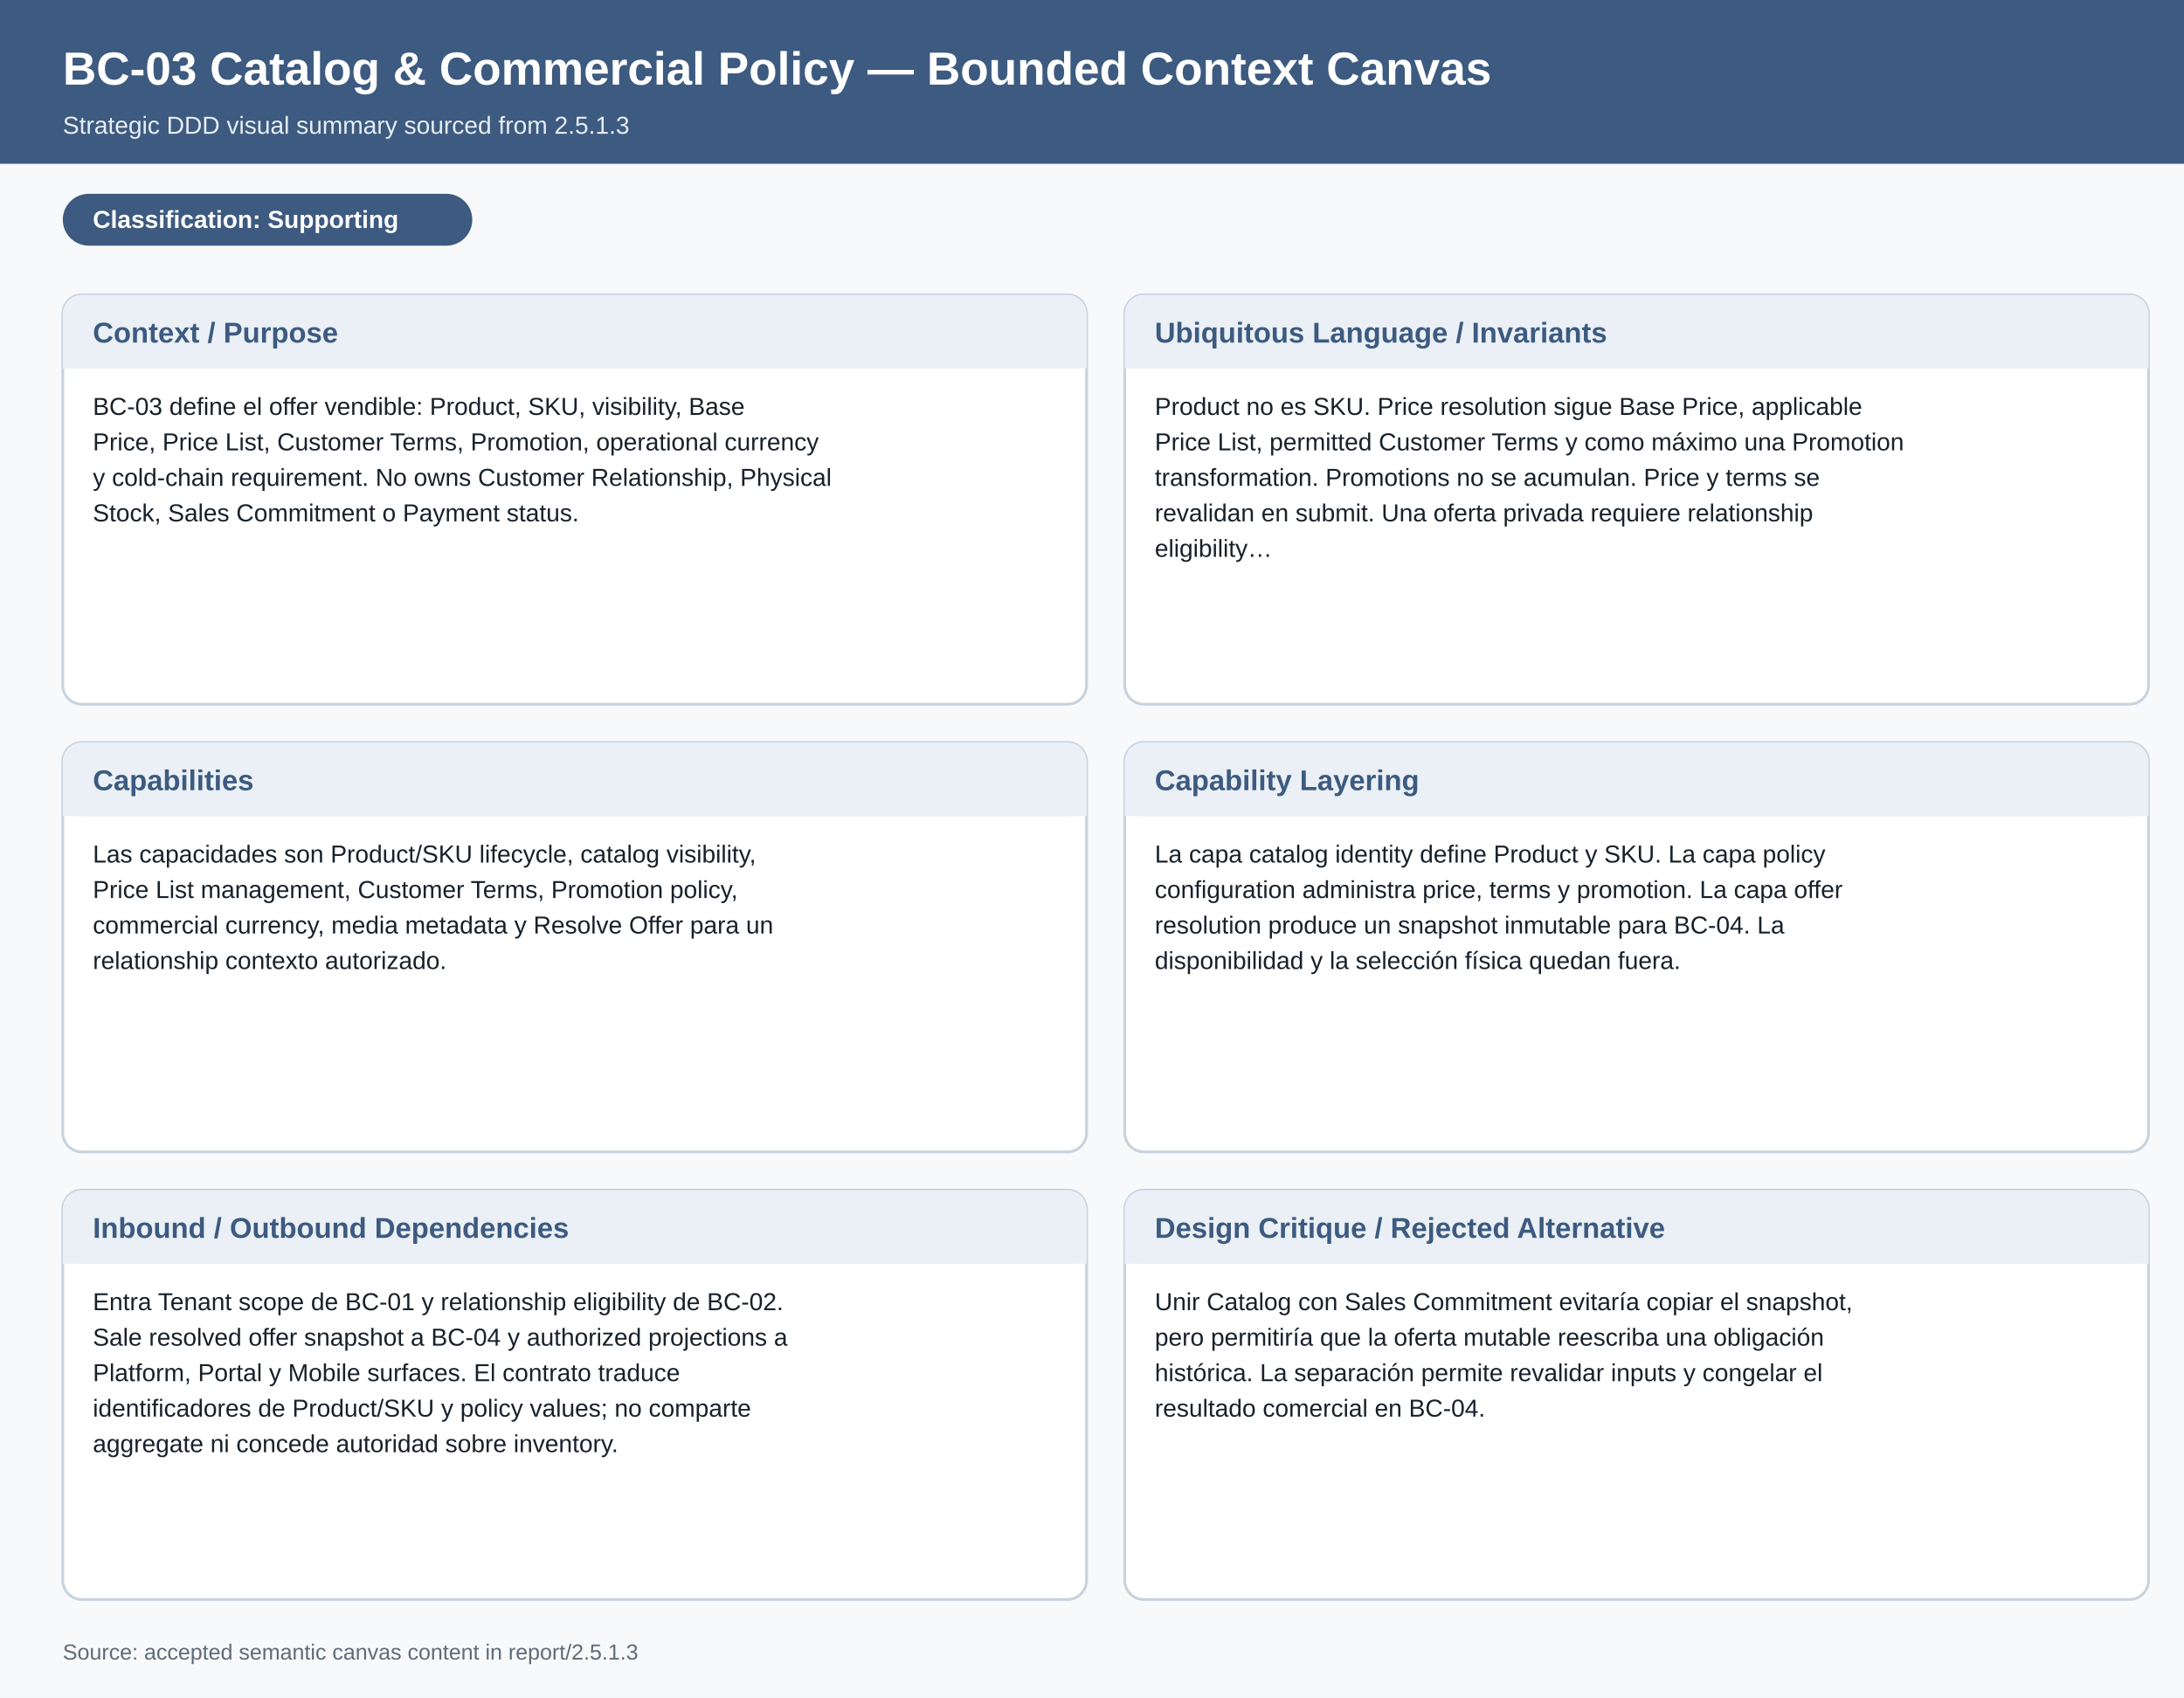
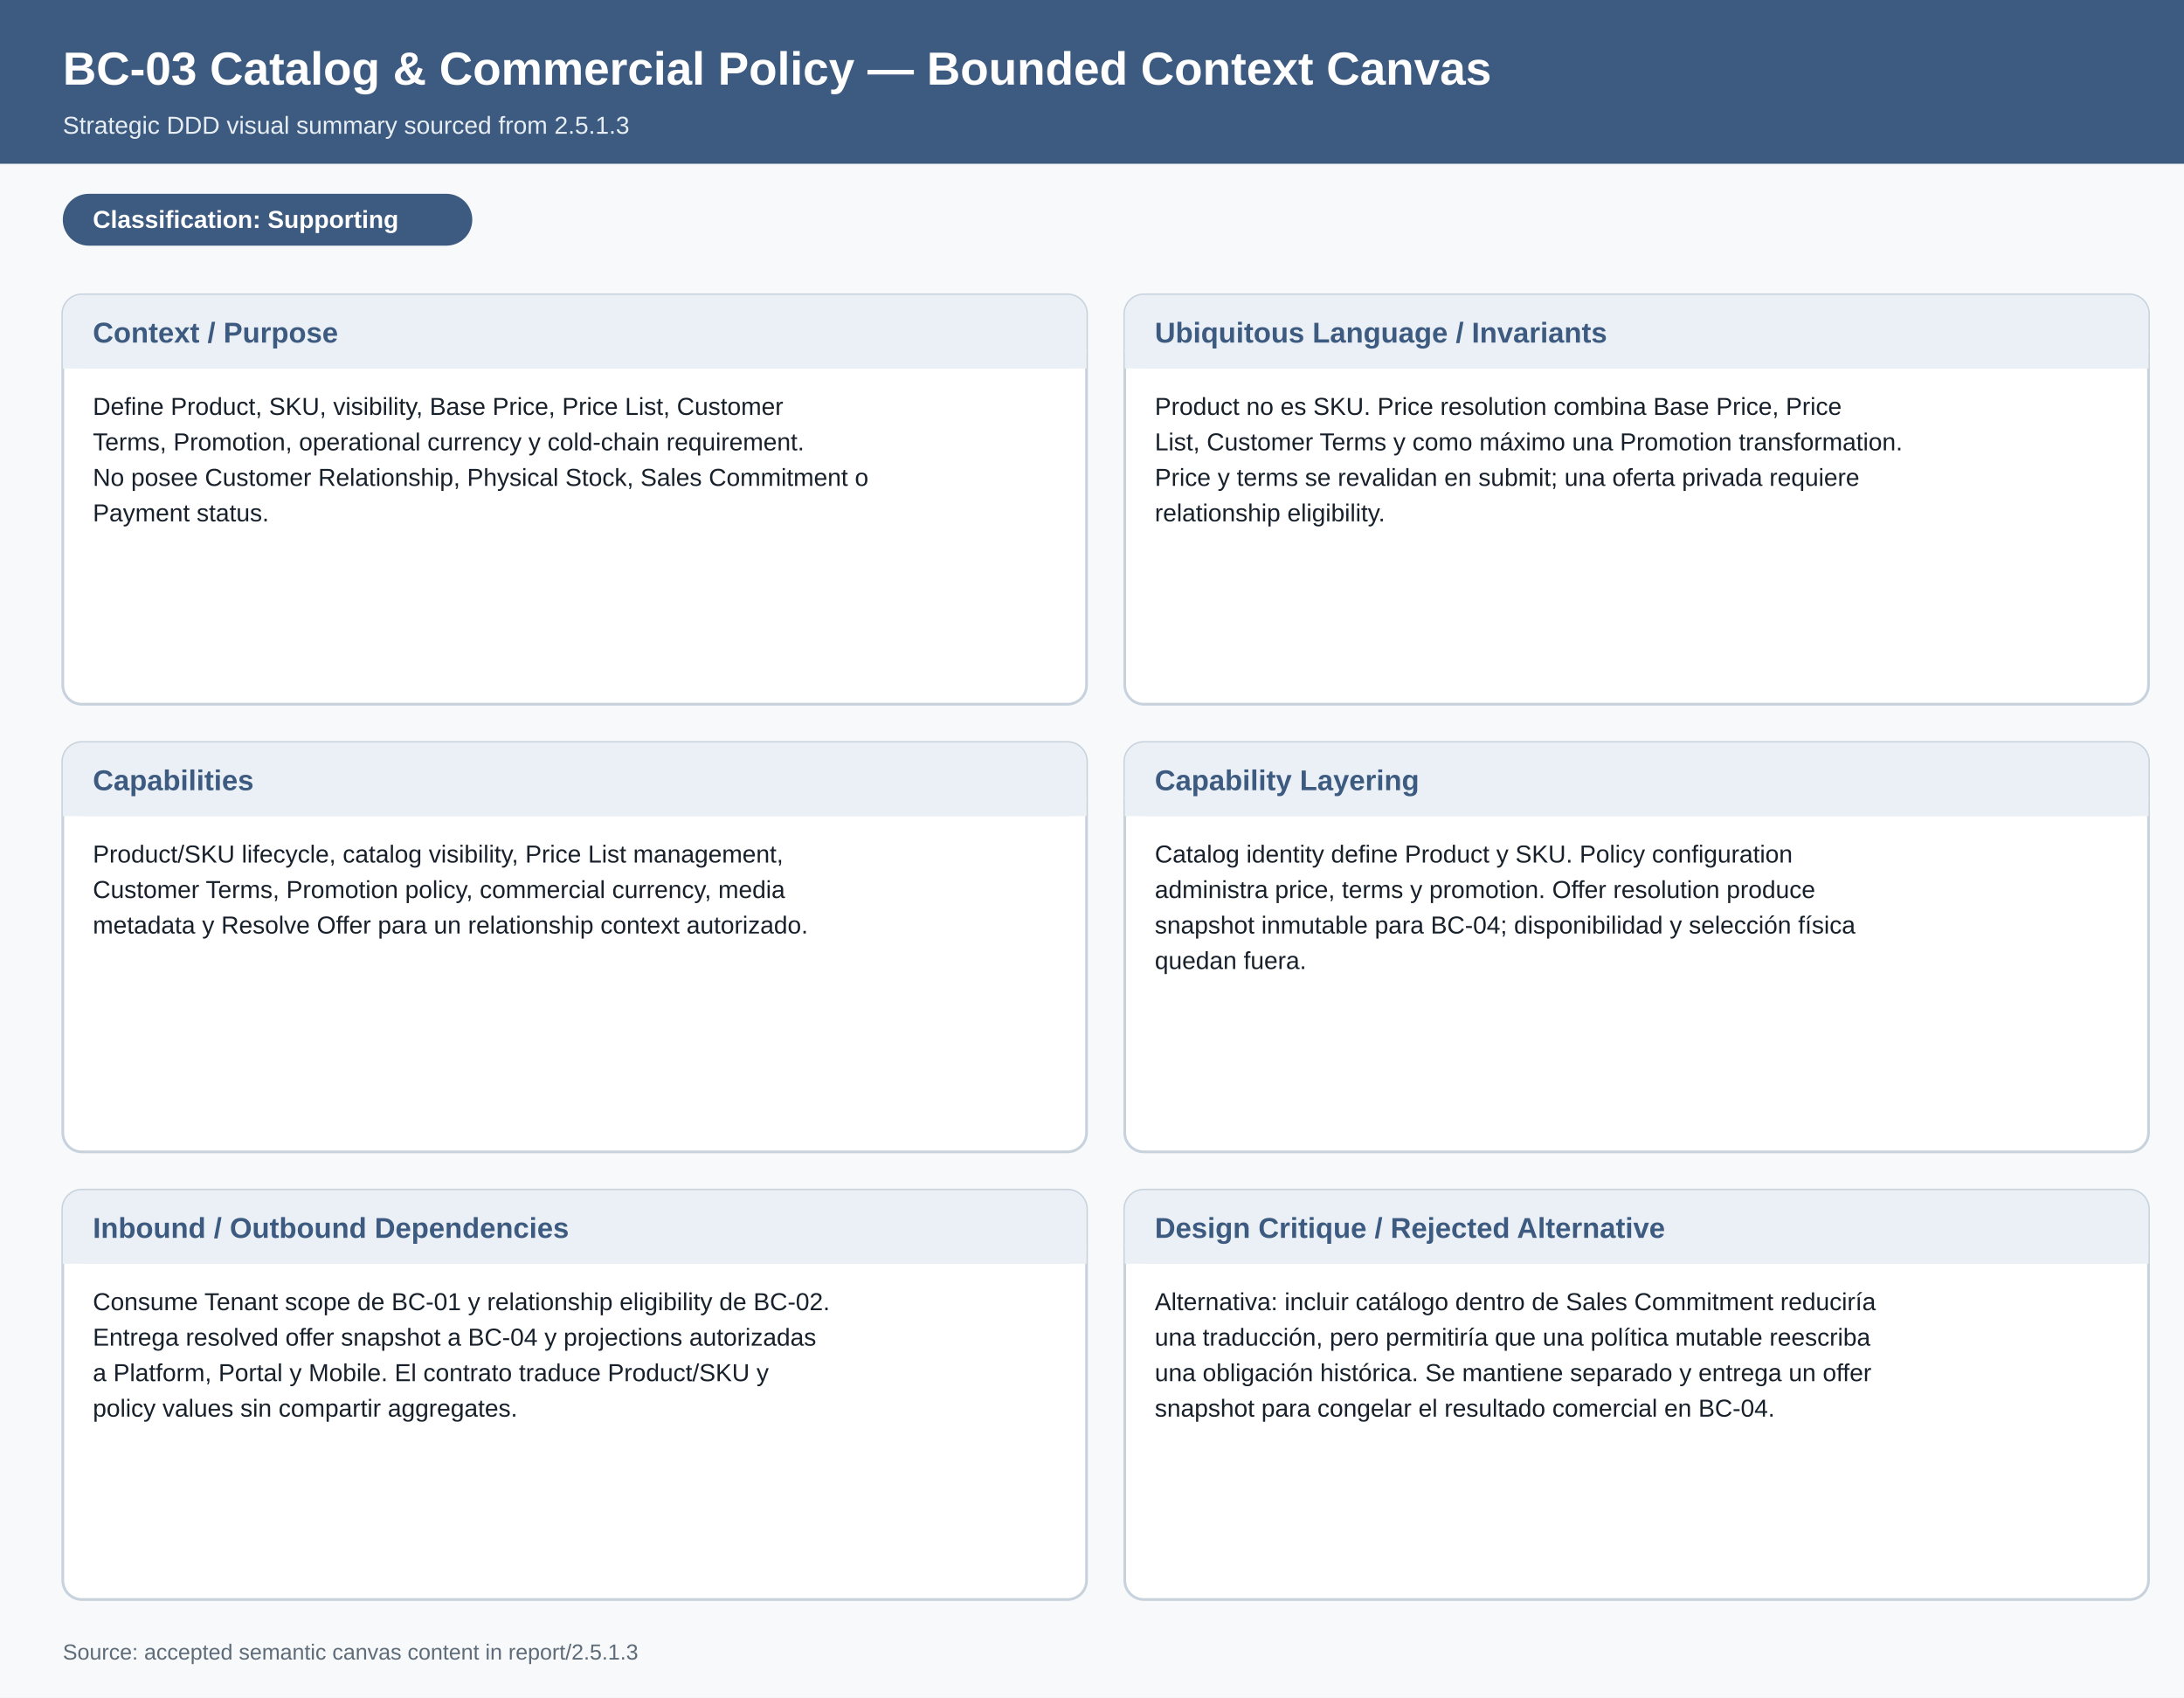
<svg xmlns="http://www.w3.org/2000/svg" width="1600" height="1244" viewBox="0 0 1600 1244">
  <rect width="100%" height="100%" fill="#f7f9fb" />
  <rect width="1600" height="120" fill="#3d5a80" />
  <text x="46" y="62" font-family="Arial, Helvetica, sans-serif" font-size="34px" font-weight="700" fill="#ffffff">BC-03 Catalog &amp; Commercial Policy — Bounded Context Canvas</text>
  <text x="46" y="98" font-family="Arial, Helvetica, sans-serif" font-size="18px" font-weight="400" fill="#e7eef3">Strategic DDD visual summary sourced from 2.5.1.3</text>
  <rect x="46" y="142" width="300" height="38" rx="19" fill="#3d5a80" />
  <text x="68" y="167" font-family="Arial, Helvetica, sans-serif" font-size="18px" font-weight="700" fill="#ffffff">Classification: Supporting</text>
  <rect x="46" y="216" width="750" height="300" rx="14" fill="#ffffff" stroke="#c8d2dc" stroke-width="2" />
  <rect x="46" y="216" width="750" height="54" rx="14" fill="#eaf0f5" />
  <rect x="46" y="256" width="750" height="14" fill="#eaf0f5" />
  <text x="68" y="251" font-family="Arial, Helvetica, sans-serif" font-size="21px" font-weight="700" fill="#3d5a80">Context / Purpose</text>
-   <text x="68" y="304" font-family="Arial, Helvetica, sans-serif" font-size="18px" font-weight="400" fill="#18212b">BC-03 define el offer vendible: Product, SKU, visibility, Base</text>
-   <text x="68" y="330" font-family="Arial, Helvetica, sans-serif" font-size="18px" font-weight="400" fill="#18212b">Price, Price List, Customer Terms, Promotion, operational currency</text>
-   <text x="68" y="356" font-family="Arial, Helvetica, sans-serif" font-size="18px" font-weight="400" fill="#18212b">y cold-chain requirement. No owns Customer Relationship, Physical</text>
-   <text x="68" y="382" font-family="Arial, Helvetica, sans-serif" font-size="18px" font-weight="400" fill="#18212b">Stock, Sales Commitment o Payment status.</text>
+   <text x="68" y="304" font-family="Arial, Helvetica, sans-serif" font-size="18px" font-weight="400" fill="#18212b">Define Product, SKU, visibility, Base Price, Price List, Customer</text>
+   <text x="68" y="330" font-family="Arial, Helvetica, sans-serif" font-size="18px" font-weight="400" fill="#18212b">Terms, Promotion, operational currency y cold-chain requirement.</text>
+   <text x="68" y="356" font-family="Arial, Helvetica, sans-serif" font-size="18px" font-weight="400" fill="#18212b">No posee Customer Relationship, Physical Stock, Sales Commitment o</text>
+   <text x="68" y="382" font-family="Arial, Helvetica, sans-serif" font-size="18px" font-weight="400" fill="#18212b">Payment status.</text>
  <rect x="824" y="216" width="750" height="300" rx="14" fill="#ffffff" stroke="#c8d2dc" stroke-width="2" />
  <rect x="824" y="216" width="750" height="54" rx="14" fill="#eaf0f5" />
  <rect x="824" y="256" width="750" height="14" fill="#eaf0f5" />
  <text x="846" y="251" font-family="Arial, Helvetica, sans-serif" font-size="21px" font-weight="700" fill="#3d5a80">Ubiquitous Language / Invariants</text>
-   <text x="846" y="304" font-family="Arial, Helvetica, sans-serif" font-size="18px" font-weight="400" fill="#18212b">Product no es SKU. Price resolution sigue Base Price, applicable</text>
-   <text x="846" y="330" font-family="Arial, Helvetica, sans-serif" font-size="18px" font-weight="400" fill="#18212b">Price List, permitted Customer Terms y como máximo una Promotion</text>
-   <text x="846" y="356" font-family="Arial, Helvetica, sans-serif" font-size="18px" font-weight="400" fill="#18212b">transformation. Promotions no se acumulan. Price y terms se</text>
-   <text x="846" y="382" font-family="Arial, Helvetica, sans-serif" font-size="18px" font-weight="400" fill="#18212b">revalidan en submit. Una oferta privada requiere relationship</text>
-   <text x="846" y="408" font-family="Arial, Helvetica, sans-serif" font-size="18px" font-weight="400" fill="#18212b">eligibility…</text>
+   <text x="846" y="304" font-family="Arial, Helvetica, sans-serif" font-size="18px" font-weight="400" fill="#18212b">Product no es SKU. Price resolution combina Base Price, Price</text>
+   <text x="846" y="330" font-family="Arial, Helvetica, sans-serif" font-size="18px" font-weight="400" fill="#18212b">List, Customer Terms y como máximo una Promotion transformation.</text>
+   <text x="846" y="356" font-family="Arial, Helvetica, sans-serif" font-size="18px" font-weight="400" fill="#18212b">Price y terms se revalidan en submit; una oferta privada requiere</text>
+   <text x="846" y="382" font-family="Arial, Helvetica, sans-serif" font-size="18px" font-weight="400" fill="#18212b">relationship eligibility.</text>
  <rect x="46" y="544" width="750" height="300" rx="14" fill="#ffffff" stroke="#c8d2dc" stroke-width="2" />
  <rect x="46" y="544" width="750" height="54" rx="14" fill="#eaf0f5" />
  <rect x="46" y="584" width="750" height="14" fill="#eaf0f5" />
  <text x="68" y="579" font-family="Arial, Helvetica, sans-serif" font-size="21px" font-weight="700" fill="#3d5a80">Capabilities</text>
-   <text x="68" y="632" font-family="Arial, Helvetica, sans-serif" font-size="18px" font-weight="400" fill="#18212b">Las capacidades son Product/SKU lifecycle, catalog visibility,</text>
-   <text x="68" y="658" font-family="Arial, Helvetica, sans-serif" font-size="18px" font-weight="400" fill="#18212b">Price List management, Customer Terms, Promotion policy,</text>
-   <text x="68" y="684" font-family="Arial, Helvetica, sans-serif" font-size="18px" font-weight="400" fill="#18212b">commercial currency, media metadata y Resolve Offer para un</text>
-   <text x="68" y="710" font-family="Arial, Helvetica, sans-serif" font-size="18px" font-weight="400" fill="#18212b">relationship contexto autorizado.</text>
+   <text x="68" y="632" font-family="Arial, Helvetica, sans-serif" font-size="18px" font-weight="400" fill="#18212b">Product/SKU lifecycle, catalog visibility, Price List management,</text>
+   <text x="68" y="658" font-family="Arial, Helvetica, sans-serif" font-size="18px" font-weight="400" fill="#18212b">Customer Terms, Promotion policy, commercial currency, media</text>
+   <text x="68" y="684" font-family="Arial, Helvetica, sans-serif" font-size="18px" font-weight="400" fill="#18212b">metadata y Resolve Offer para un relationship context autorizado.</text>
  <rect x="824" y="544" width="750" height="300" rx="14" fill="#ffffff" stroke="#c8d2dc" stroke-width="2" />
  <rect x="824" y="544" width="750" height="54" rx="14" fill="#eaf0f5" />
  <rect x="824" y="584" width="750" height="14" fill="#eaf0f5" />
  <text x="846" y="579" font-family="Arial, Helvetica, sans-serif" font-size="21px" font-weight="700" fill="#3d5a80">Capability Layering</text>
-   <text x="846" y="632" font-family="Arial, Helvetica, sans-serif" font-size="18px" font-weight="400" fill="#18212b">La capa catalog identity define Product y SKU. La capa policy</text>
-   <text x="846" y="658" font-family="Arial, Helvetica, sans-serif" font-size="18px" font-weight="400" fill="#18212b">configuration administra price, terms y promotion. La capa offer</text>
-   <text x="846" y="684" font-family="Arial, Helvetica, sans-serif" font-size="18px" font-weight="400" fill="#18212b">resolution produce un snapshot inmutable para BC-04. La</text>
-   <text x="846" y="710" font-family="Arial, Helvetica, sans-serif" font-size="18px" font-weight="400" fill="#18212b">disponibilidad y la selección física quedan fuera.</text>
+   <text x="846" y="632" font-family="Arial, Helvetica, sans-serif" font-size="18px" font-weight="400" fill="#18212b">Catalog identity define Product y SKU. Policy configuration</text>
+   <text x="846" y="658" font-family="Arial, Helvetica, sans-serif" font-size="18px" font-weight="400" fill="#18212b">administra price, terms y promotion. Offer resolution produce</text>
+   <text x="846" y="684" font-family="Arial, Helvetica, sans-serif" font-size="18px" font-weight="400" fill="#18212b">snapshot inmutable para BC-04; disponibilidad y selección física</text>
+   <text x="846" y="710" font-family="Arial, Helvetica, sans-serif" font-size="18px" font-weight="400" fill="#18212b">quedan fuera.</text>
  <rect x="46" y="872" width="750" height="300" rx="14" fill="#ffffff" stroke="#c8d2dc" stroke-width="2" />
  <rect x="46" y="872" width="750" height="54" rx="14" fill="#eaf0f5" />
  <rect x="46" y="912" width="750" height="14" fill="#eaf0f5" />
  <text x="68" y="907" font-family="Arial, Helvetica, sans-serif" font-size="21px" font-weight="700" fill="#3d5a80">Inbound / Outbound Dependencies</text>
-   <text x="68" y="960" font-family="Arial, Helvetica, sans-serif" font-size="18px" font-weight="400" fill="#18212b">Entra Tenant scope de BC-01 y relationship eligibility de BC-02.</text>
-   <text x="68" y="986" font-family="Arial, Helvetica, sans-serif" font-size="18px" font-weight="400" fill="#18212b">Sale resolved offer snapshot a BC-04 y authorized projections a</text>
-   <text x="68" y="1012" font-family="Arial, Helvetica, sans-serif" font-size="18px" font-weight="400" fill="#18212b">Platform, Portal y Mobile surfaces. El contrato traduce</text>
-   <text x="68" y="1038" font-family="Arial, Helvetica, sans-serif" font-size="18px" font-weight="400" fill="#18212b">identificadores de Product/SKU y policy values; no comparte</text>
-   <text x="68" y="1064" font-family="Arial, Helvetica, sans-serif" font-size="18px" font-weight="400" fill="#18212b">aggregate ni concede autoridad sobre inventory.</text>
+   <text x="68" y="960" font-family="Arial, Helvetica, sans-serif" font-size="18px" font-weight="400" fill="#18212b">Consume Tenant scope de BC-01 y relationship eligibility de BC-02.</text>
+   <text x="68" y="986" font-family="Arial, Helvetica, sans-serif" font-size="18px" font-weight="400" fill="#18212b">Entrega resolved offer snapshot a BC-04 y projections autorizadas</text>
+   <text x="68" y="1012" font-family="Arial, Helvetica, sans-serif" font-size="18px" font-weight="400" fill="#18212b">a Platform, Portal y Mobile. El contrato traduce Product/SKU y</text>
+   <text x="68" y="1038" font-family="Arial, Helvetica, sans-serif" font-size="18px" font-weight="400" fill="#18212b">policy values sin compartir aggregates.</text>
  <rect x="824" y="872" width="750" height="300" rx="14" fill="#ffffff" stroke="#c8d2dc" stroke-width="2" />
  <rect x="824" y="872" width="750" height="54" rx="14" fill="#eaf0f5" />
  <rect x="824" y="912" width="750" height="14" fill="#eaf0f5" />
  <text x="846" y="907" font-family="Arial, Helvetica, sans-serif" font-size="21px" font-weight="700" fill="#3d5a80">Design Critique / Rejected Alternative</text>
-   <text x="846" y="960" font-family="Arial, Helvetica, sans-serif" font-size="18px" font-weight="400" fill="#18212b">Unir Catalog con Sales Commitment evitaría copiar el snapshot,</text>
-   <text x="846" y="986" font-family="Arial, Helvetica, sans-serif" font-size="18px" font-weight="400" fill="#18212b">pero permitiría que la oferta mutable reescriba una obligación</text>
-   <text x="846" y="1012" font-family="Arial, Helvetica, sans-serif" font-size="18px" font-weight="400" fill="#18212b">histórica. La separación permite revalidar inputs y congelar el</text>
-   <text x="846" y="1038" font-family="Arial, Helvetica, sans-serif" font-size="18px" font-weight="400" fill="#18212b">resultado comercial en BC-04.</text>
+   <text x="846" y="960" font-family="Arial, Helvetica, sans-serif" font-size="18px" font-weight="400" fill="#18212b">Alternativa: incluir catálogo dentro de Sales Commitment reduciría</text>
+   <text x="846" y="986" font-family="Arial, Helvetica, sans-serif" font-size="18px" font-weight="400" fill="#18212b">una traducción, pero permitiría que una política mutable reescriba</text>
+   <text x="846" y="1012" font-family="Arial, Helvetica, sans-serif" font-size="18px" font-weight="400" fill="#18212b">una obligación histórica. Se mantiene separado y entrega un offer</text>
+   <text x="846" y="1038" font-family="Arial, Helvetica, sans-serif" font-size="18px" font-weight="400" fill="#18212b">snapshot para congelar el resultado comercial en BC-04.</text>
  <text x="46" y="1216" font-family="Arial, Helvetica, sans-serif" font-size="16px" font-weight="400" fill="#5e6b78">Source: accepted semantic canvas content in report/2.5.1.3</text>
</svg>
